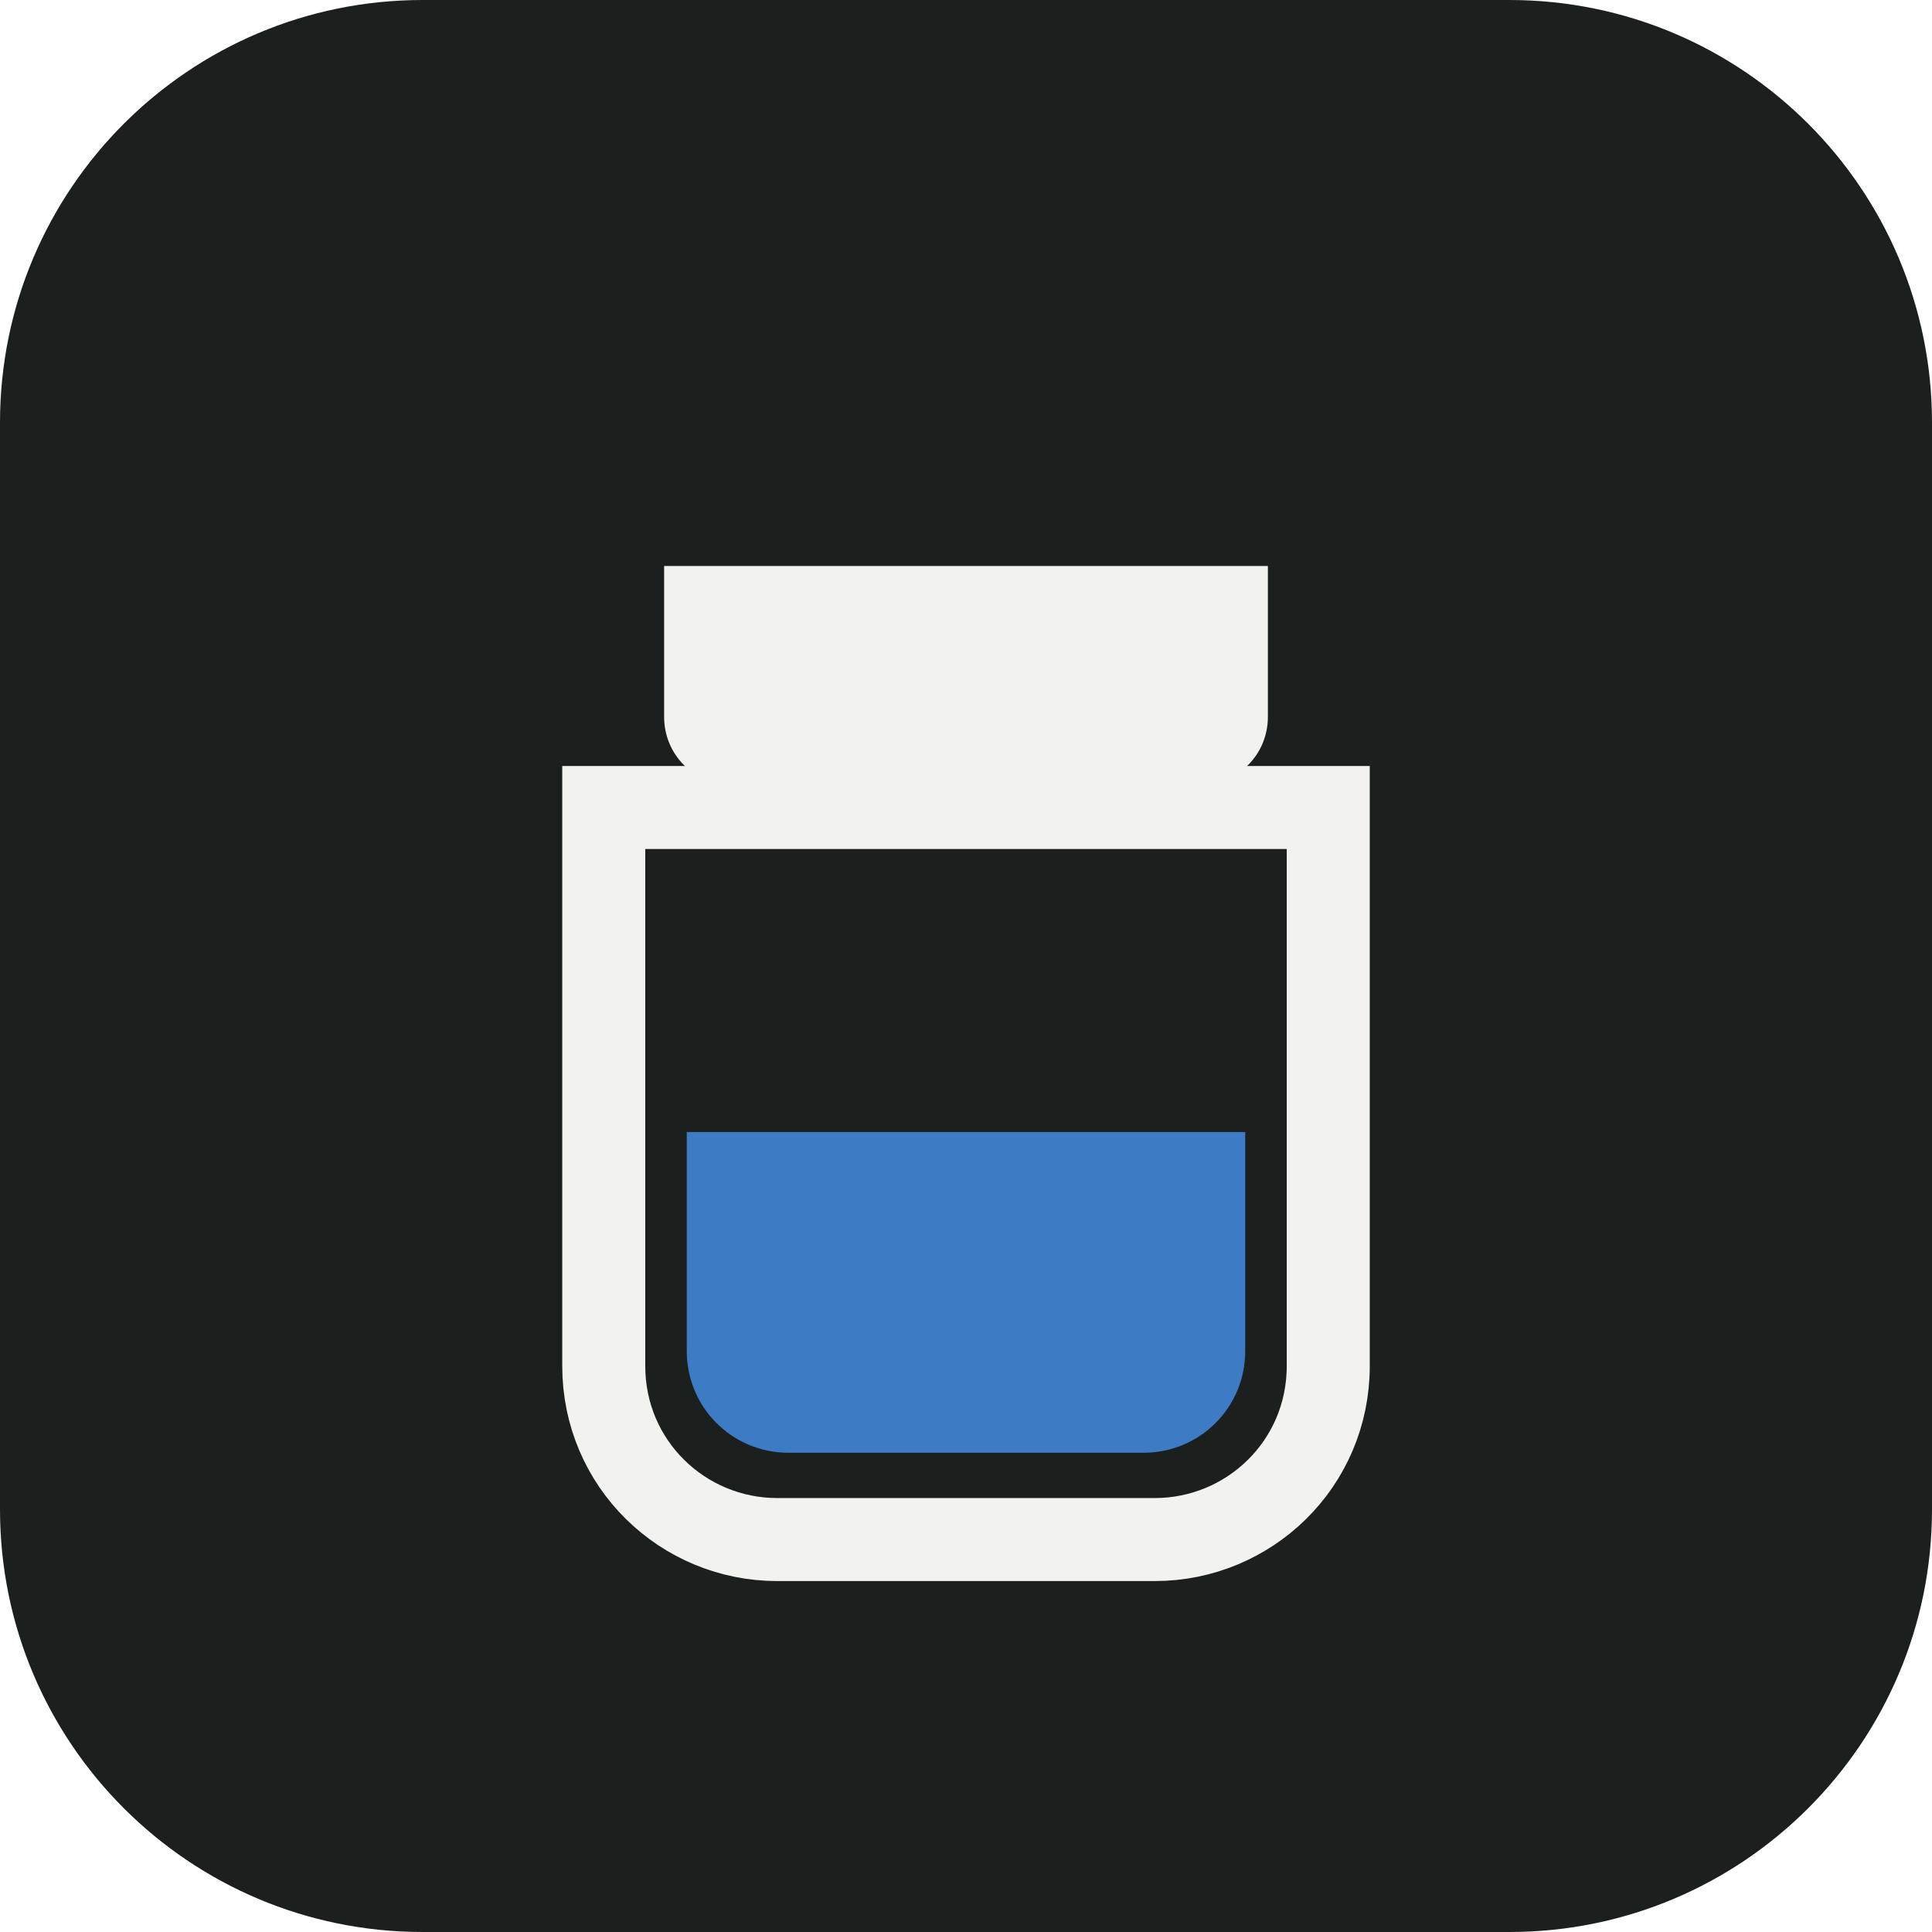
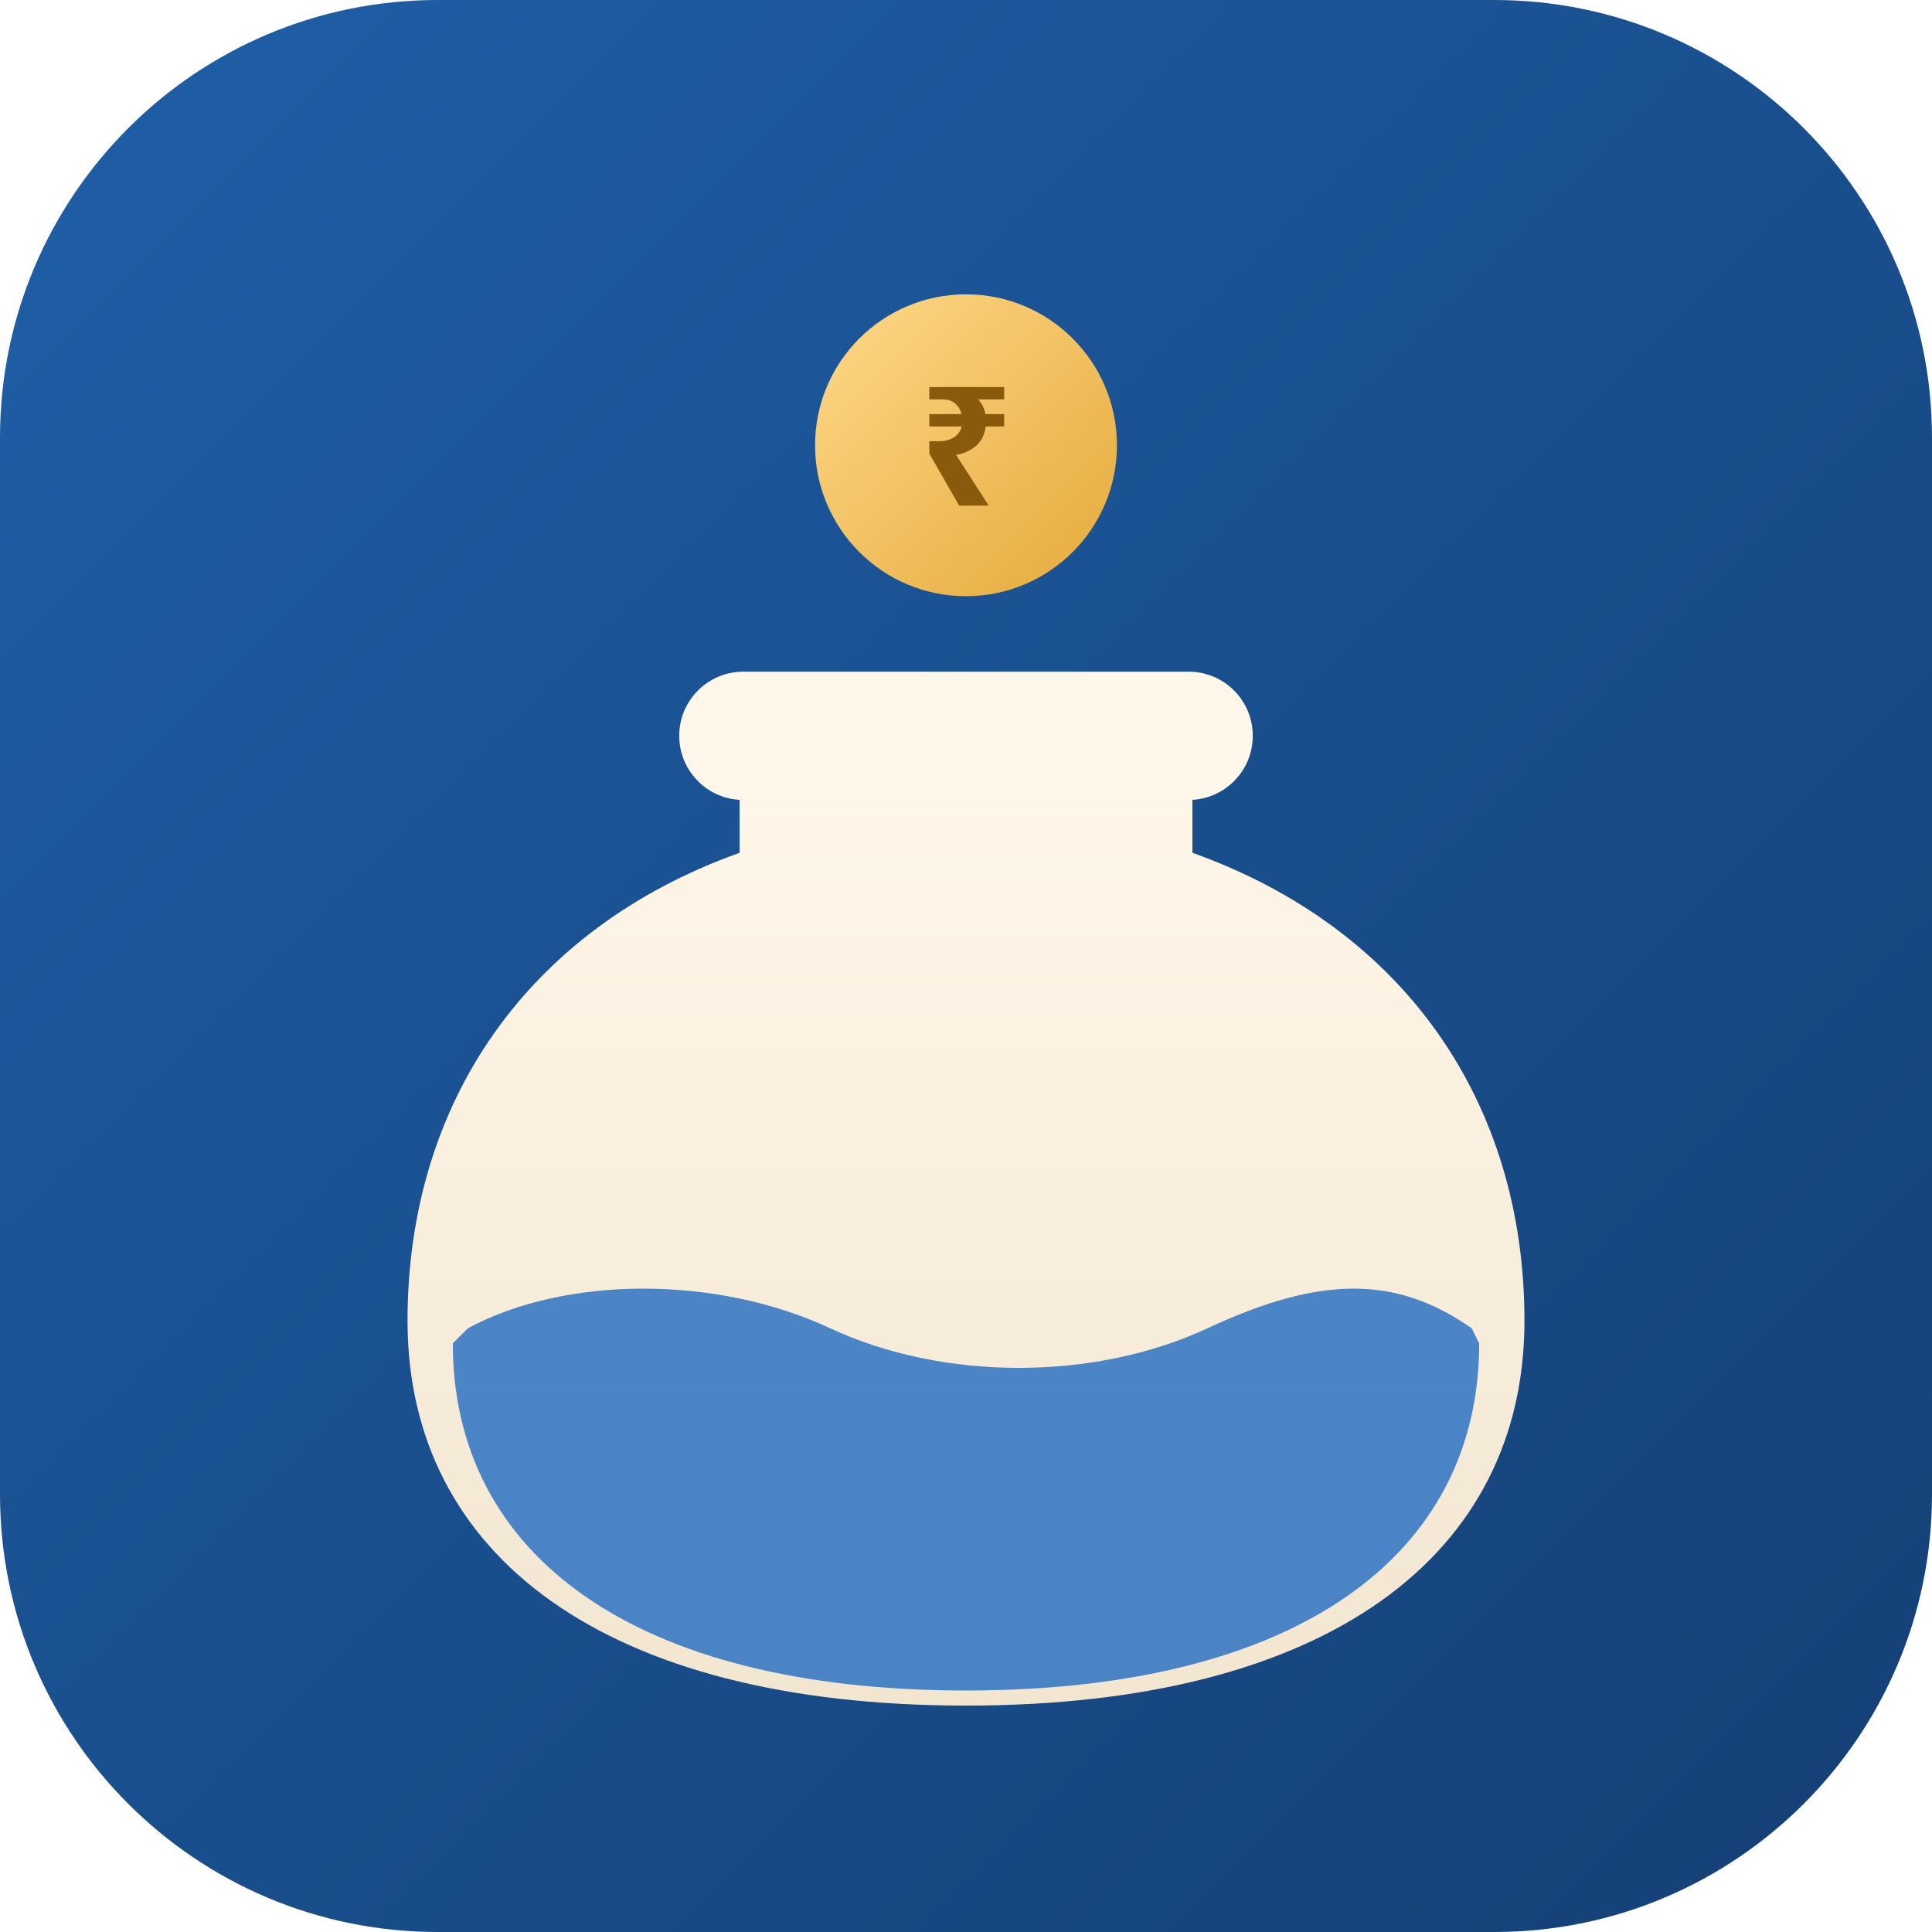
<svg xmlns="http://www.w3.org/2000/svg" viewBox="0 0 512 512">
-   <rect width="512" height="512" rx="112" fill="#1B1F1D" />
-   <path d="M176 150h160v40c0 10-8 18-18 18H194c-10 0-18-8-18-18z" fill="#F2F3EF" />
-   <path d="M160 214h192v148c0 26-21 46-46 46H206c-25 0-46-20-46-46z" fill="none" stroke="#F2F3EF" stroke-width="22" />
-   <path d="M182 300h148v58c0 15-12 27-27 27h-94c-15 0-27-12-27-27z" fill="#3D7CC4" />
+   <defs>
+     <linearGradient id="bg" x1="0" y1="0" x2="1" y2="1">
+       <stop offset="0" stop-color="#1F5FA8" />
+       <stop offset="1" stop-color="#143F74" />
+     </linearGradient>
+     <linearGradient id="pot" x1="0" y1="0" x2="0" y2="1">
+       <stop offset="0" stop-color="#FFF7EA" />
+       <stop offset="1" stop-color="#F2E6D0" />
+     </linearGradient>
+     <linearGradient id="coin" x1="0" y1="0" x2="1" y2="1">
+       <stop offset="0" stop-color="#FFD98A" />
+       <stop offset="1" stop-color="#E5A93A" />
+     </linearGradient>
+   </defs>
+   <rect width="512" height="512" rx="116" fill="url(#bg)" />
+   <path d="M196 196 H316 V226 C372 246 404 292 404 350 C404 412 352 452 256 452 S108 412 108 350 C108 292 140 246 196 226 Z" fill="url(#pot)" />
+   <rect x="180" y="178" width="152" height="34" rx="17" fill="#FFF7EA" />
+   <path d="M124 352 C150 338 190 338 220 352 S290 366 320 352 S370 338 390 352 L392 356 C392 412 344 448 256 448 S120 412 120 356 Z" fill="#3D7CC4" opacity=".92" />
+   <circle cx="256" cy="118" r="40" fill="url(#coin)" />
+   <text x="256" y="134" text-anchor="middle" font-family="DM Sans, Arial, sans-serif" font-size="44" font-weight="700" fill="#8A5A0C">₹</text>
</svg>
